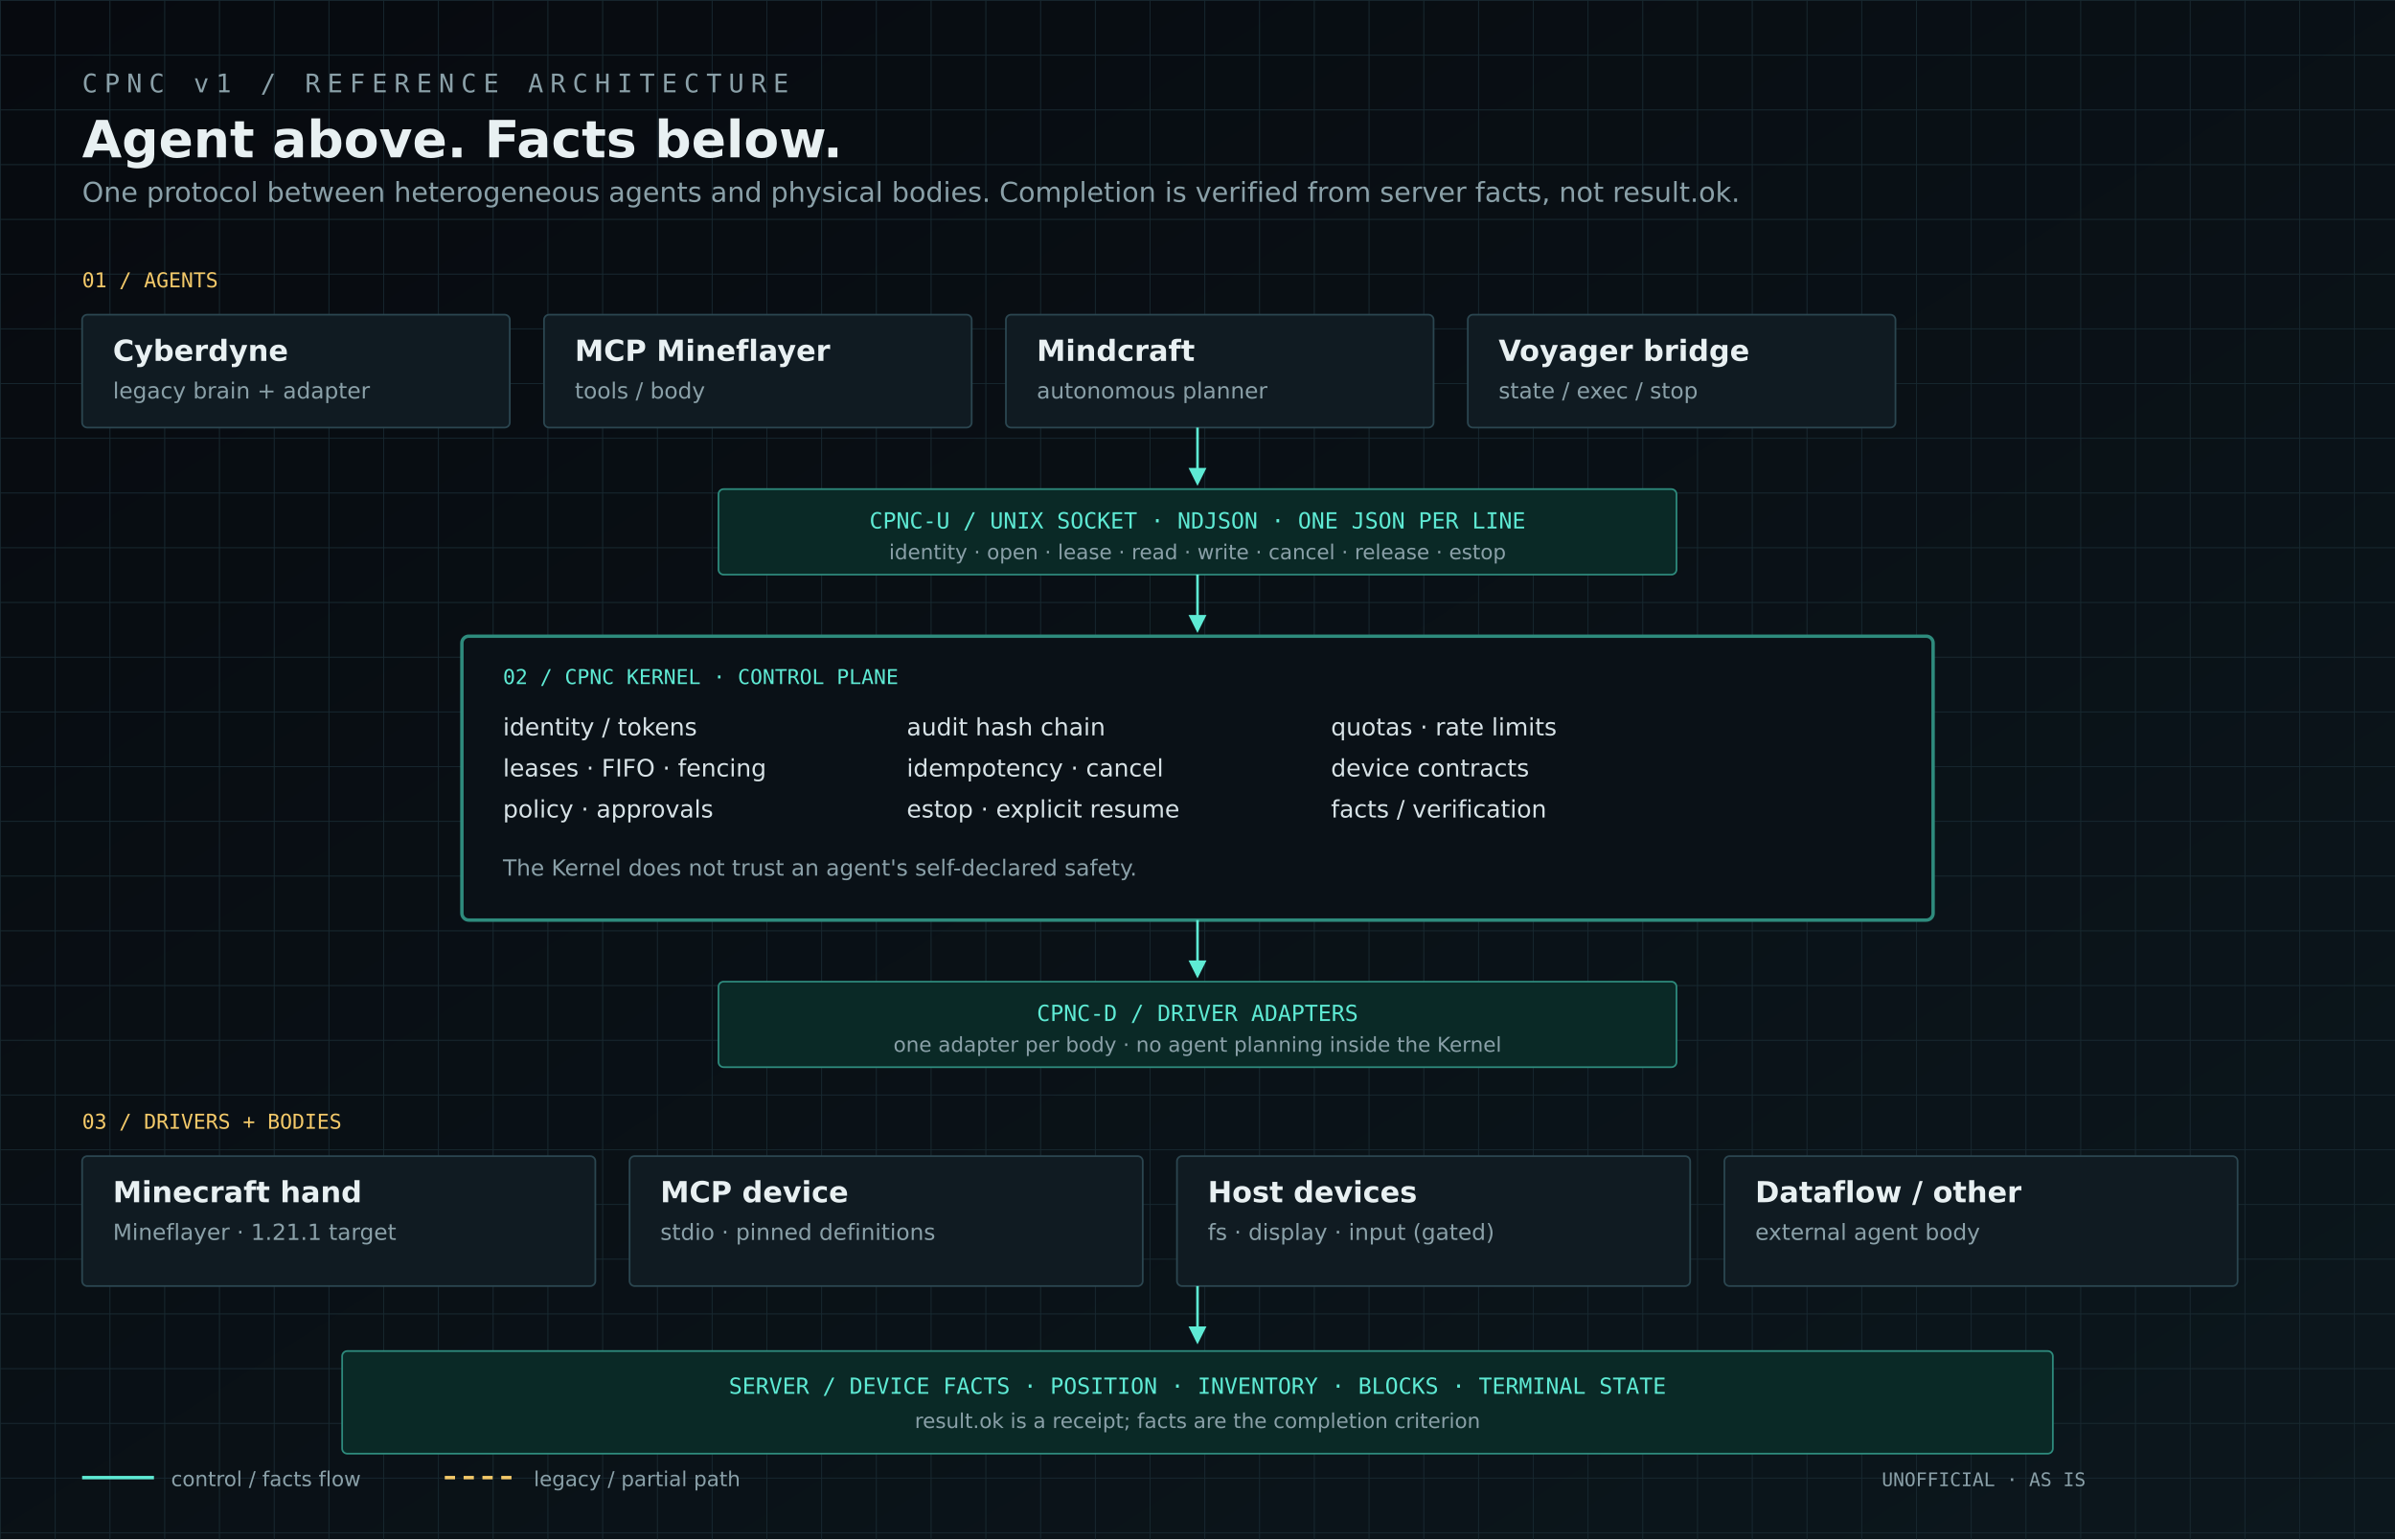
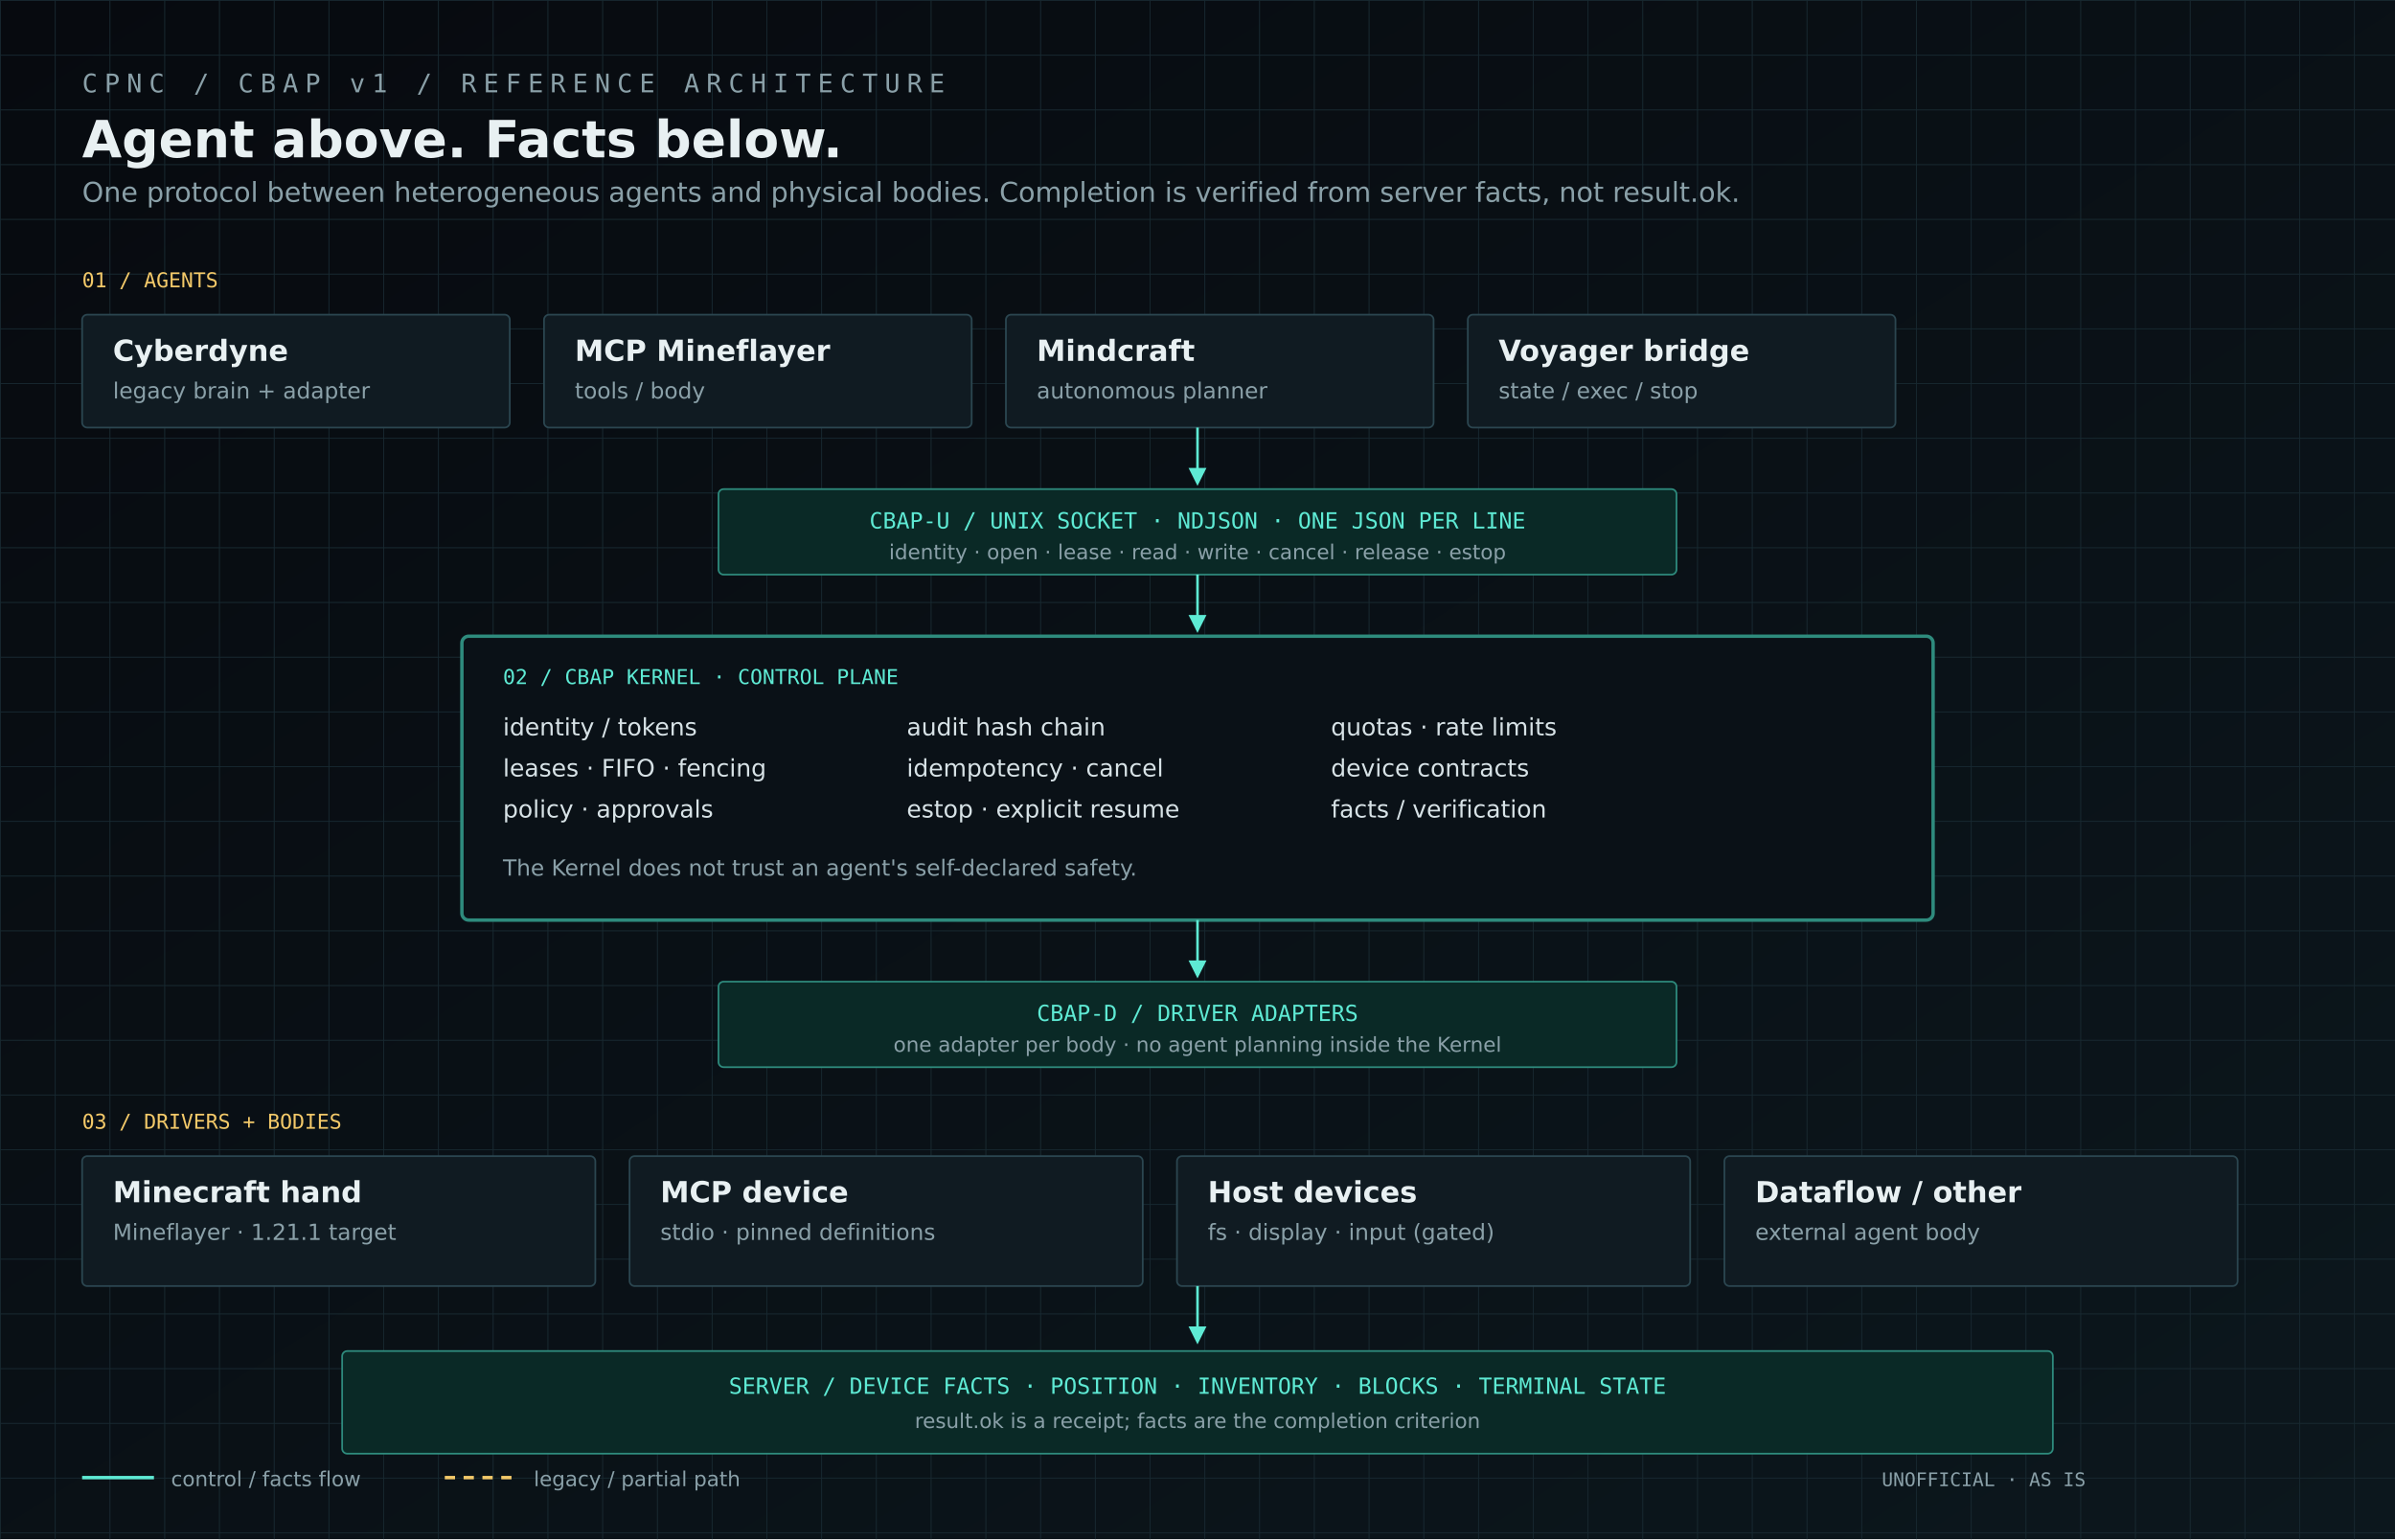
- <svg xmlns="http://www.w3.org/2000/svg" width="1400" height="900" viewBox="0 0 1400 900" role="img" aria-label="CPNC architecture: agents, CPNC-U, Kernel, CPNC-D, drivers, bodies and server facts">
+ <svg xmlns="http://www.w3.org/2000/svg" width="1400" height="900" viewBox="0 0 1400 900" role="img" aria-label="CPNC / CBAP architecture: agents, CBAP-U, Kernel, CBAP-D, drivers, bodies and server facts">
  <defs>
    <linearGradient id="bg" x1="0" y1="0" x2="1" y2="1">
      <stop offset="0" stop-color="#070a0f" />
      <stop offset="1" stop-color="#0c171d" />
    </linearGradient>
    <pattern id="grid" width="32" height="32" patternUnits="userSpaceOnUse">
      <path d="M 32 0 L 0 0 0 32" fill="none" stroke="#172830" stroke-width="1" />
    </pattern>
    <marker id="arrow" viewBox="0 0 10 10" refX="8" refY="5" markerWidth="7" markerHeight="7" orient="auto-start-reverse">
      <path d="M 0 0 L 10 5 L 0 10 z" fill="#5eead4" />
    </marker>
    <marker id="arrow-gold" viewBox="0 0 10 10" refX="8" refY="5" markerWidth="7" markerHeight="7" orient="auto-start-reverse">
      <path d="M 0 0 L 10 5 L 0 10 z" fill="#f3c969" />
    </marker>
  </defs>
  <rect width="1400" height="900" fill="url(#bg)" />
  <rect width="1400" height="900" fill="url(#grid)" />
-   <text x="48" y="54" fill="#8aa0a8" font-family="DejaVu Sans Mono, monospace" font-size="15" letter-spacing="4">CPNC v1 / REFERENCE ARCHITECTURE</text>
+   <text x="48" y="54" fill="#8aa0a8" font-family="DejaVu Sans Mono, monospace" font-size="15" letter-spacing="4">CPNC / CBAP v1 / REFERENCE ARCHITECTURE</text>
  <text x="48" y="92" fill="#e8f0f2" font-family="DejaVu Sans, sans-serif" font-size="30" font-weight="700">Agent above. Facts below.</text>
  <text x="48" y="118" fill="#8aa0a8" font-family="DejaVu Sans, sans-serif" font-size="16">One protocol between heterogeneous agents and physical bodies. Completion is verified from server facts, not result.ok.</text>
  <text x="48" y="168" fill="#f3c969" font-family="DejaVu Sans Mono, monospace" font-size="12">01 / AGENTS</text>
  <g font-family="DejaVu Sans, sans-serif">
    <rect x="48" y="184" width="250" height="66" rx="3" fill="#101b22" stroke="#2b4650" />
    <text x="66" y="211" fill="#e8f0f2" font-size="17" font-weight="700">Cyberdyne</text>
    <text x="66" y="233" fill="#8aa0a8" font-size="13">legacy brain + adapter</text>
    <rect x="318" y="184" width="250" height="66" rx="3" fill="#101b22" stroke="#2b4650" />
    <text x="336" y="211" fill="#e8f0f2" font-size="17" font-weight="700">MCP Mineflayer</text>
    <text x="336" y="233" fill="#8aa0a8" font-size="13">tools / body</text>
    <rect x="588" y="184" width="250" height="66" rx="3" fill="#101b22" stroke="#2b4650" />
    <text x="606" y="211" fill="#e8f0f2" font-size="17" font-weight="700">Mindcraft</text>
    <text x="606" y="233" fill="#8aa0a8" font-size="13">autonomous planner</text>
    <rect x="858" y="184" width="250" height="66" rx="3" fill="#101b22" stroke="#2b4650" />
    <text x="876" y="211" fill="#e8f0f2" font-size="17" font-weight="700">Voyager bridge</text>
    <text x="876" y="233" fill="#8aa0a8" font-size="13">state / exec / stop</text>
  </g>
  <line x1="700" y1="250" x2="700" y2="282" stroke="#5eead4" stroke-width="1.5" marker-end="url(#arrow)" />
  <rect x="420" y="286" width="560" height="50" rx="3" fill="#0a2926" stroke="#2e8b7d" />
-   <text x="700" y="309" text-anchor="middle" fill="#5eead4" font-family="DejaVu Sans Mono, monospace" font-size="13">CPNC-U / UNIX SOCKET · NDJSON · ONE JSON PER LINE</text>
+   <text x="700" y="309" text-anchor="middle" fill="#5eead4" font-family="DejaVu Sans Mono, monospace" font-size="13">CBAP-U / UNIX SOCKET · NDJSON · ONE JSON PER LINE</text>
  <text x="700" y="327" text-anchor="middle" fill="#8aa0a8" font-family="DejaVu Sans, sans-serif" font-size="12">identity · open · lease · read · write · cancel · release · estop</text>
  <line x1="700" y1="336" x2="700" y2="368" stroke="#5eead4" stroke-width="1.5" marker-end="url(#arrow)" />
  <rect x="270" y="372" width="860" height="166" rx="4" fill="#0a1117" stroke="#2e8b7d" stroke-width="2" />
-   <text x="294" y="400" fill="#5eead4" font-family="DejaVu Sans Mono, monospace" font-size="12">02 / CPNC KERNEL · CONTROL PLANE</text>
+   <text x="294" y="400" fill="#5eead4" font-family="DejaVu Sans Mono, monospace" font-size="12">02 / CBAP KERNEL · CONTROL PLANE</text>
  <g font-family="DejaVu Sans, sans-serif" font-size="14" fill="#d7e2e6">
    <text x="294" y="430">identity / tokens</text>
    <text x="294" y="454">leases · FIFO · fencing</text>
    <text x="294" y="478">policy · approvals</text>
    <text x="530" y="430">audit hash chain</text>
    <text x="530" y="454">idempotency · cancel</text>
    <text x="530" y="478">estop · explicit resume</text>
    <text x="778" y="430">quotas · rate limits</text>
    <text x="778" y="454">device contracts</text>
    <text x="778" y="478">facts / verification</text>
  </g>
  <text x="294" y="512" fill="#8aa0a8" font-family="DejaVu Sans, sans-serif" font-size="13">The Kernel does not trust an agent's self-declared safety.</text>
  <line x1="700" y1="538" x2="700" y2="570" stroke="#5eead4" stroke-width="1.5" marker-end="url(#arrow)" />
  <rect x="420" y="574" width="560" height="50" rx="3" fill="#0a2926" stroke="#2e8b7d" />
-   <text x="700" y="597" text-anchor="middle" fill="#5eead4" font-family="DejaVu Sans Mono, monospace" font-size="13">CPNC-D / DRIVER ADAPTERS</text>
+   <text x="700" y="597" text-anchor="middle" fill="#5eead4" font-family="DejaVu Sans Mono, monospace" font-size="13">CBAP-D / DRIVER ADAPTERS</text>
  <text x="700" y="615" text-anchor="middle" fill="#8aa0a8" font-family="DejaVu Sans, sans-serif" font-size="12">one adapter per body · no agent planning inside the Kernel</text>
  <text x="48" y="660" fill="#f3c969" font-family="DejaVu Sans Mono, monospace" font-size="12">03 / DRIVERS + BODIES</text>
  <g font-family="DejaVu Sans, sans-serif">
    <rect x="48" y="676" width="300" height="76" rx="3" fill="#101b22" stroke="#2b4650" />
    <text x="66" y="703" fill="#e8f0f2" font-size="17" font-weight="700">Minecraft hand</text>
    <text x="66" y="725" fill="#8aa0a8" font-size="13">Mineflayer · 1.21.1 target</text>
    <rect x="368" y="676" width="300" height="76" rx="3" fill="#101b22" stroke="#2b4650" />
    <text x="386" y="703" fill="#e8f0f2" font-size="17" font-weight="700">MCP device</text>
    <text x="386" y="725" fill="#8aa0a8" font-size="13">stdio · pinned definitions</text>
    <rect x="688" y="676" width="300" height="76" rx="3" fill="#101b22" stroke="#2b4650" />
    <text x="706" y="703" fill="#e8f0f2" font-size="17" font-weight="700">Host devices</text>
    <text x="706" y="725" fill="#8aa0a8" font-size="13">fs · display · input (gated)</text>
    <rect x="1008" y="676" width="300" height="76" rx="3" fill="#101b22" stroke="#2b4650" />
    <text x="1026" y="703" fill="#e8f0f2" font-size="17" font-weight="700">Dataflow / other</text>
    <text x="1026" y="725" fill="#8aa0a8" font-size="13">external agent body</text>
  </g>
  <line x1="700" y1="752" x2="700" y2="784" stroke="#5eead4" stroke-width="1.5" marker-end="url(#arrow)" />
  <rect x="200" y="790" width="1000" height="60" rx="3" fill="#0a2926" stroke="#2e8b7d" />
  <text x="700" y="815" text-anchor="middle" fill="#5eead4" font-family="DejaVu Sans Mono, monospace" font-size="13">SERVER / DEVICE FACTS · POSITION · INVENTORY · BLOCKS · TERMINAL STATE</text>
  <text x="700" y="835" text-anchor="middle" fill="#8aa0a8" font-family="DejaVu Sans, sans-serif" font-size="12">result.ok is a receipt; facts are the completion criterion</text>
  <line x1="48" y1="864" x2="90" y2="864" stroke="#5eead4" stroke-width="2" />
  <text x="100" y="869" fill="#8aa0a8" font-family="DejaVu Sans, sans-serif" font-size="12">control / facts flow</text>
  <line x1="260" y1="864" x2="302" y2="864" stroke="#f3c969" stroke-width="2" stroke-dasharray="6 5" />
  <text x="312" y="869" fill="#8aa0a8" font-family="DejaVu Sans, sans-serif" font-size="12">legacy / partial path</text>
  <text x="1100" y="869" fill="#8aa0a8" font-family="DejaVu Sans Mono, monospace" font-size="11">UNOFFICIAL · AS IS</text>
</svg>
